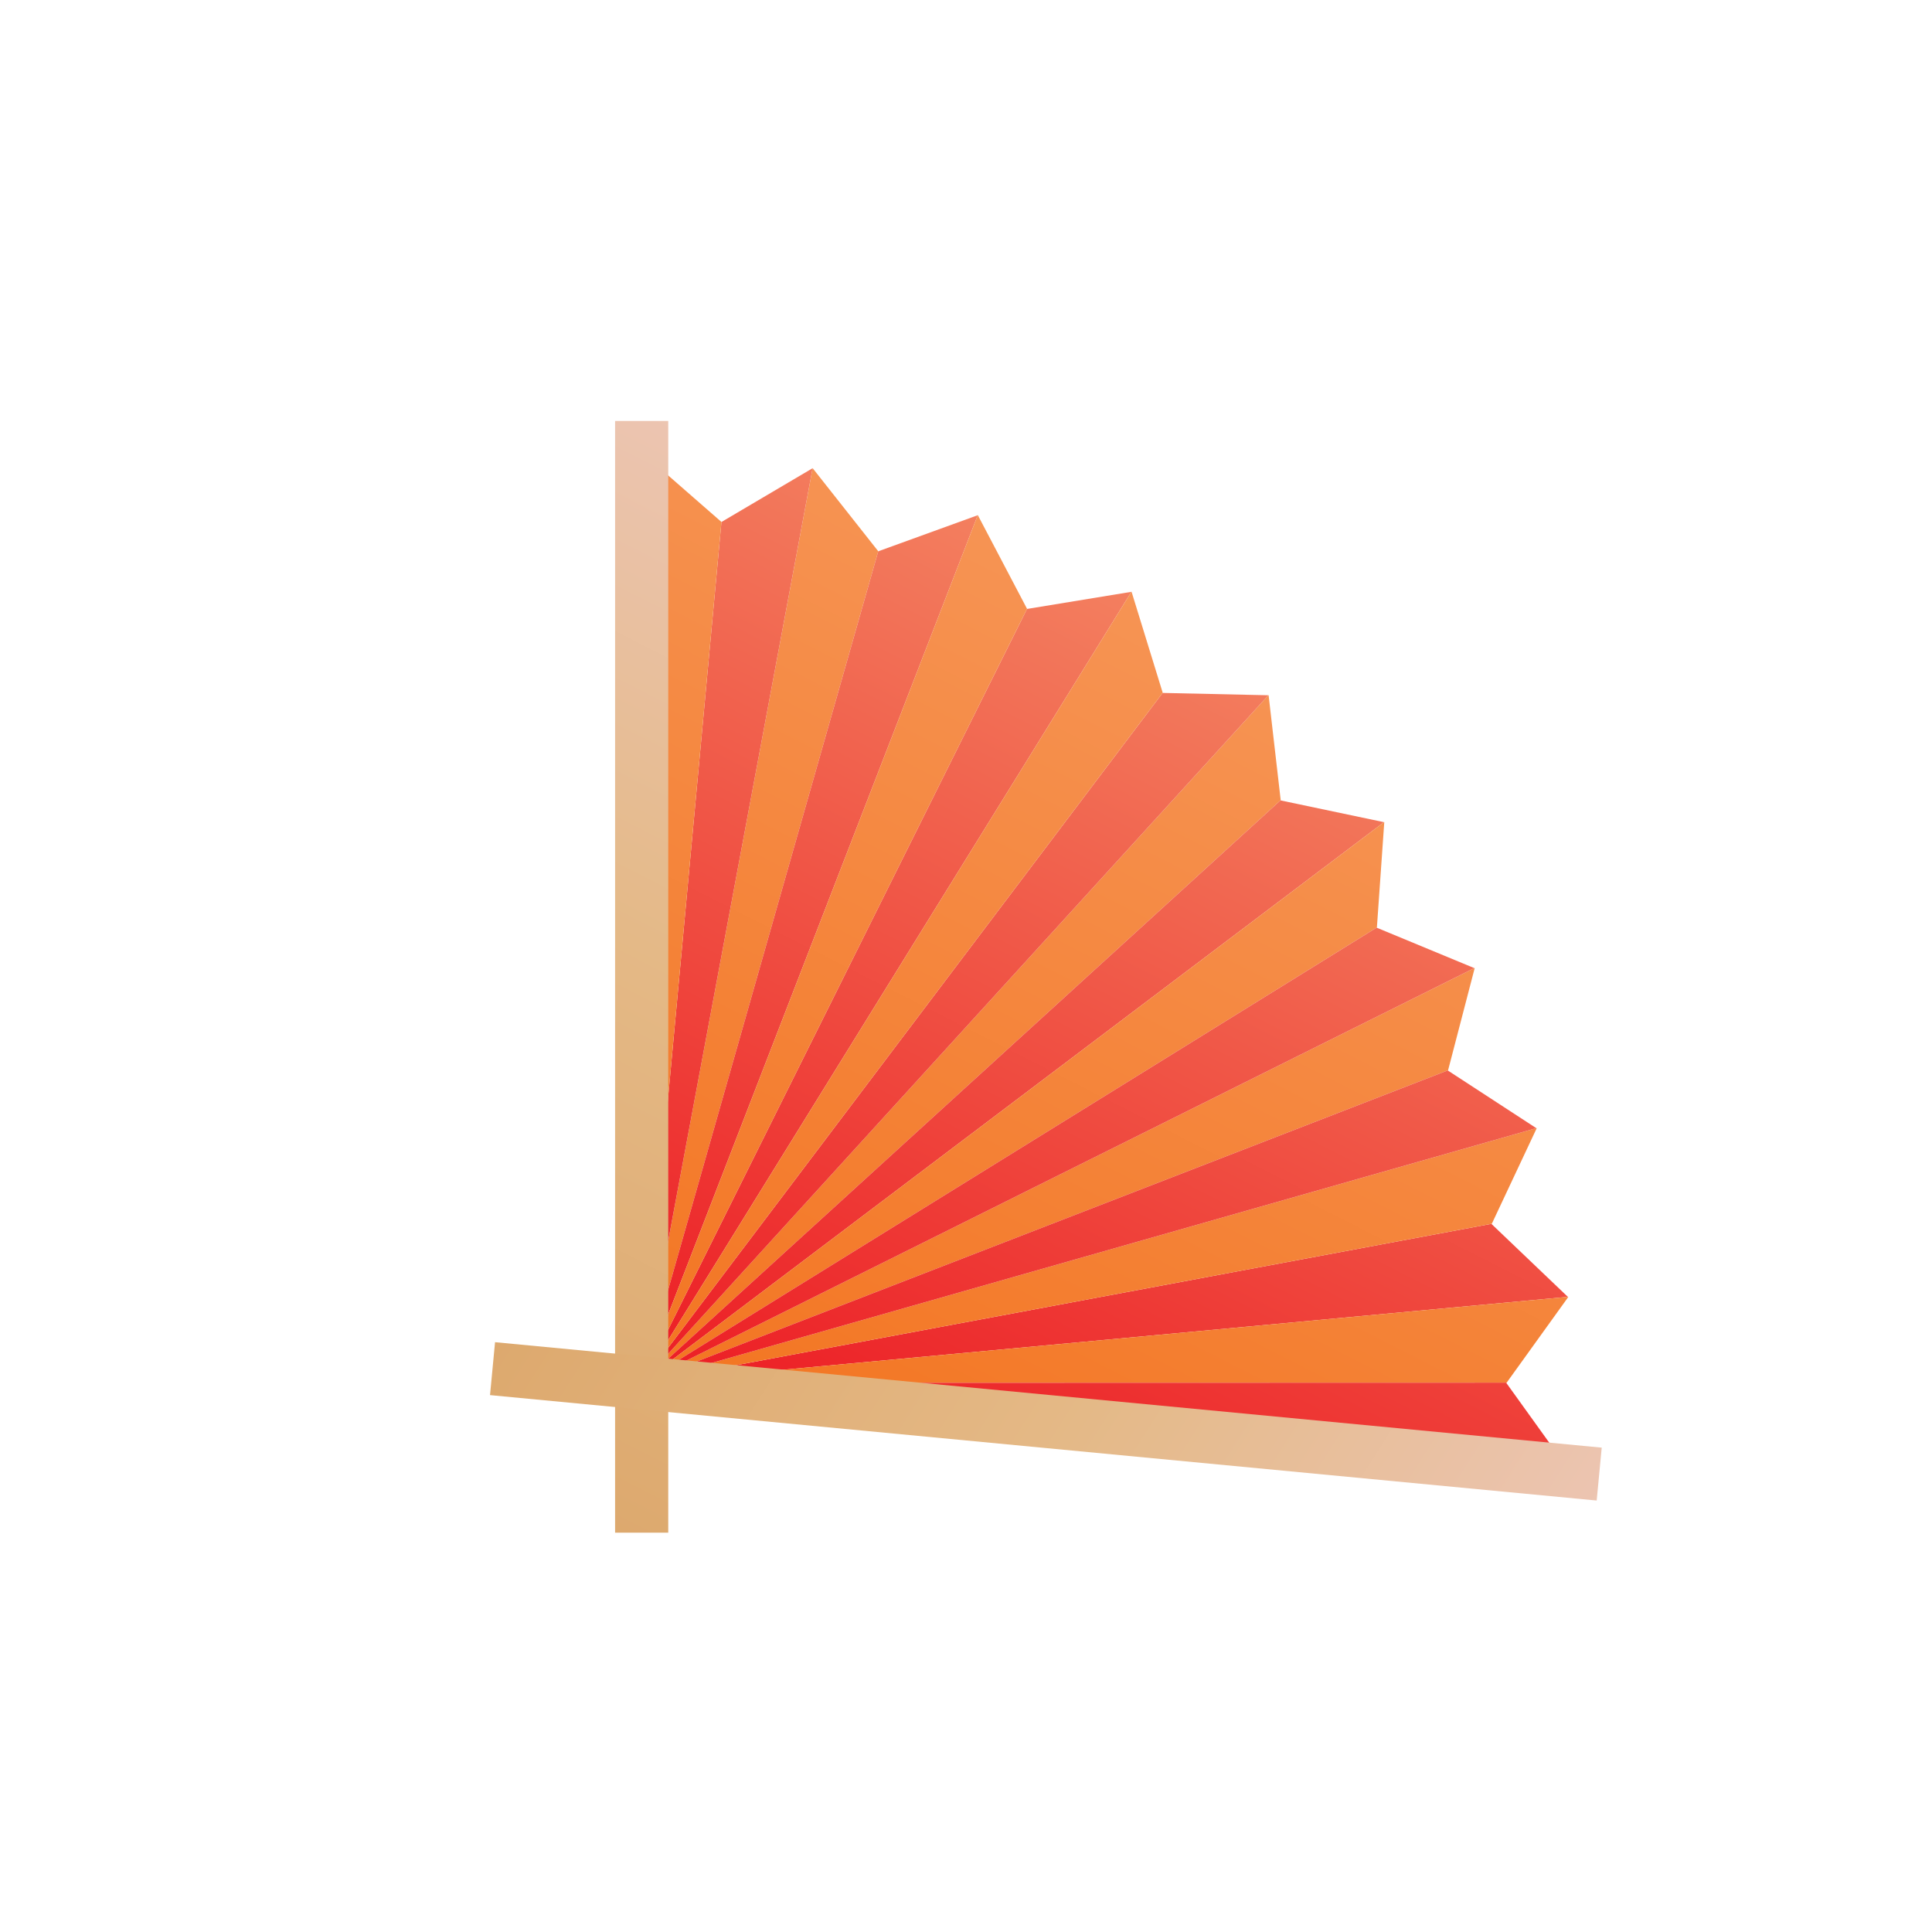
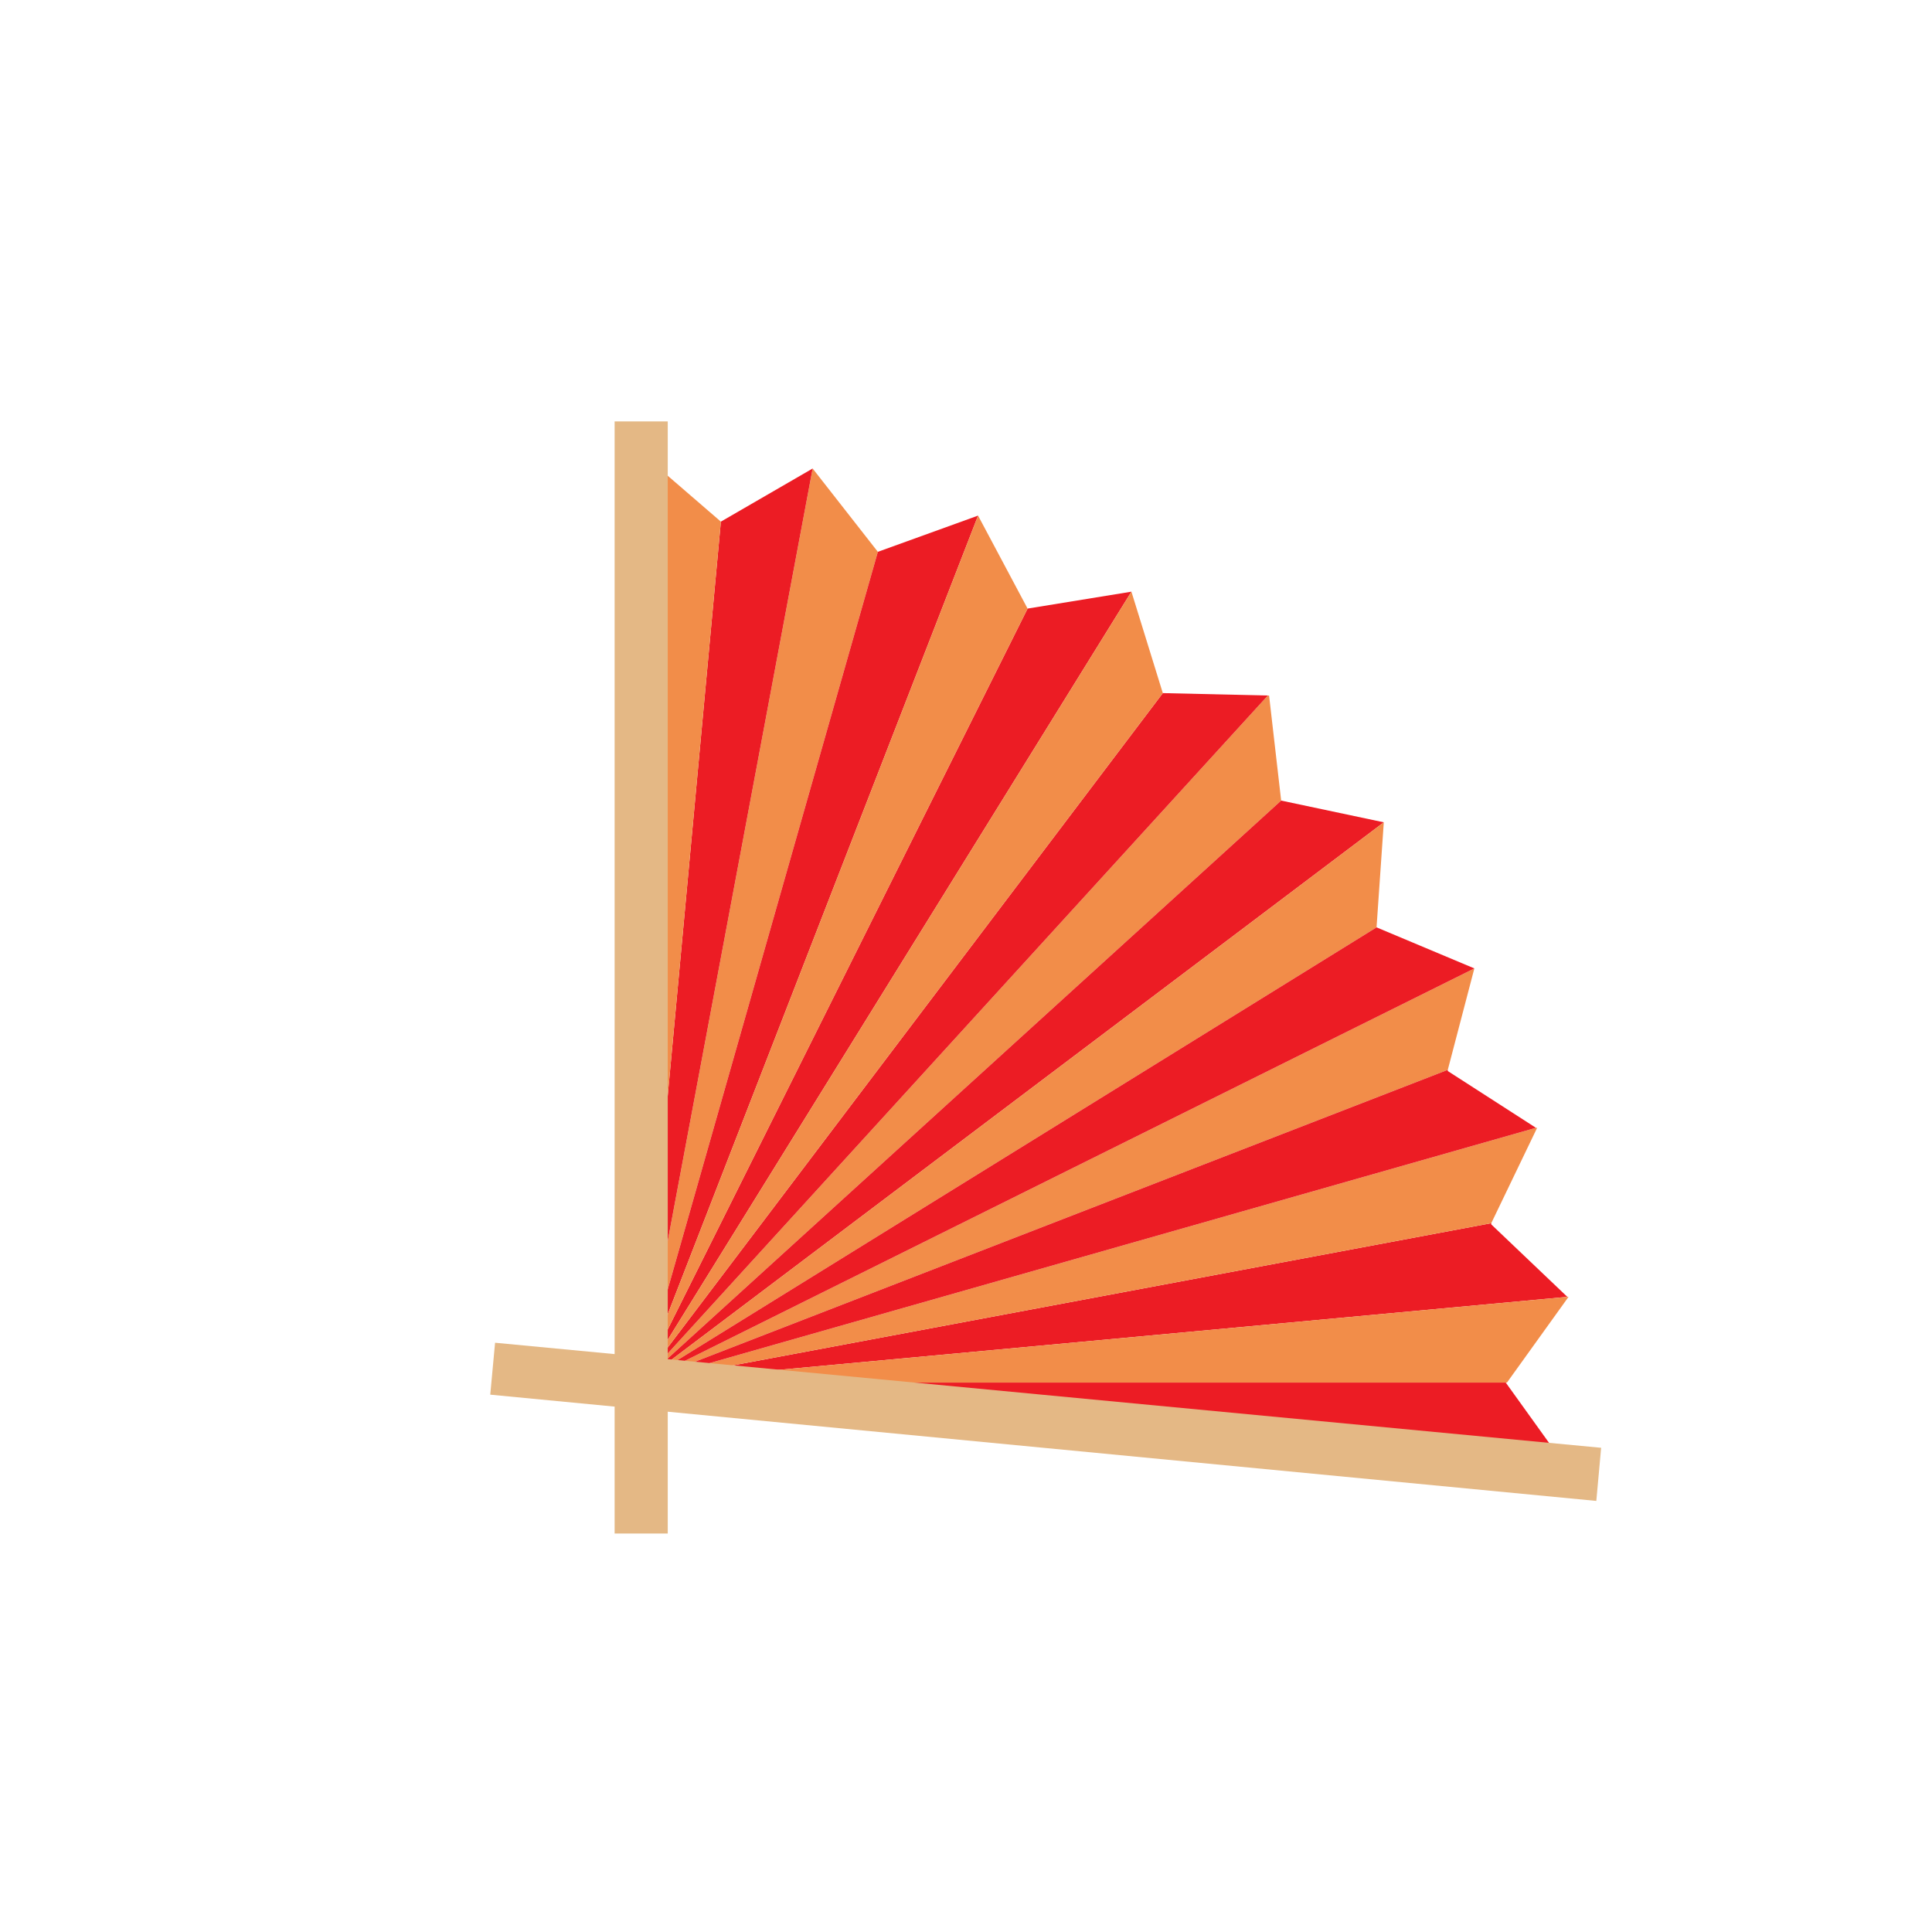
- <svg xmlns="http://www.w3.org/2000/svg" version="1.1" x="0px" y="0px" width="160px" height="160px" viewBox="0 0 160 160" enable-background="new 0 0 160 160" xml:space="preserve">
-   <linearGradient id="SVGID_1_" gradientUnits="userSpaceOnUse" x1="73.016" y1="57.988" x2="5.857" y2="196.089" gradientTransform="matrix(0.9998 0.0179 -0.0179 0.9998 18.5847 -11.8735)">
-     <stop offset="0" style="stop-color:#F37F5F" />
-     <stop offset="0.5" style="stop-color:#EC1C24" />
-     <stop offset="1" style="stop-color:#D0232A" />
-   </linearGradient>
-   <polygon fill="url(#SVGID_1_)" points="93.697,49.012 85.056,50.43 85.055,50.418 53.14,114.524" />
-   <linearGradient id="SVGID_2_" gradientUnits="userSpaceOnUse" x1="81.773" y1="62.231" x2="14.6" y2="200.359" gradientTransform="matrix(0.9998 0.0179 -0.0179 0.9998 18.5847 -11.8735)">
-     <stop offset="0" style="stop-color:#F69454" />
-     <stop offset="0.5" style="stop-color:#F37521" />
-     <stop offset="1" style="stop-color:#D4622A" />
-   </linearGradient>
-   <polygon fill="url(#SVGID_2_)" points="106.062,66.266 105.06,57.57 105.041,57.578 53.14,114.524" />
-   <linearGradient id="SVGID_3_" gradientUnits="userSpaceOnUse" x1="79.592" y1="61.172" x2="12.42" y2="199.298" gradientTransform="matrix(0.9998 0.0179 -0.0179 0.9998 18.5847 -11.8735)">
-     <stop offset="0" style="stop-color:#F37F5F" />
-     <stop offset="0.5" style="stop-color:#EC1C24" />
-     <stop offset="1" style="stop-color:#D0232A" />
-   </linearGradient>
-   <polygon fill="url(#SVGID_3_)" points="105.041,57.578 96.29,57.385 96.291,57.371 53.14,114.524" />
-   <linearGradient id="SVGID_4_" gradientUnits="userSpaceOnUse" x1="76.044" y1="59.444" x2="8.871" y2="197.571" gradientTransform="matrix(0.9998 0.0179 -0.0179 0.9998 18.5847 -11.8735)">
-     <stop offset="0" style="stop-color:#F69454" />
-     <stop offset="0.5" style="stop-color:#F37521" />
-     <stop offset="1" style="stop-color:#D4622A" />
-   </linearGradient>
-   <polygon fill="url(#SVGID_4_)" points="96.291,57.371 93.71,49.002 93.697,49.012 53.14,114.524" />
-   <linearGradient id="SVGID_5_" gradientUnits="userSpaceOnUse" x1="60.632" y1="51.95" x2="-6.541" y2="190.079" gradientTransform="matrix(0.9998 0.0179 -0.0179 0.9998 18.5847 -11.8735)">
-     <stop offset="0" style="stop-color:#F69454" />
-     <stop offset="0.5" style="stop-color:#F37521" />
-     <stop offset="1" style="stop-color:#D4622A" />
-   </linearGradient>
-   <polygon fill="url(#SVGID_5_)" points="72.733,45.652 67.3,38.772 67.298,38.774 53.14,114.524" />
-   <linearGradient id="SVGID_6_" gradientUnits="userSpaceOnUse" x1="64.213" y1="53.69" x2="-2.961" y2="191.821" gradientTransform="matrix(0.9998 0.0179 -0.0179 0.9998 18.5847 -11.8735)">
-     <stop offset="0" style="stop-color:#F37F5F" />
-     <stop offset="0.5" style="stop-color:#EC1C24" />
-     <stop offset="1" style="stop-color:#D0232A" />
-   </linearGradient>
-   <polygon fill="url(#SVGID_6_)" points="80.972,42.668 72.734,45.656 72.733,45.652 53.14,114.524" />
-   <linearGradient id="SVGID_7_" gradientUnits="userSpaceOnUse" x1="66.906" y1="55.001" x2="-0.267" y2="193.129" gradientTransform="matrix(0.9998 0.0179 -0.0179 0.9998 18.5847 -11.8735)">
-     <stop offset="0" style="stop-color:#F69454" />
-     <stop offset="0.5" style="stop-color:#F37521" />
-     <stop offset="1" style="stop-color:#D4622A" />
-   </linearGradient>
-   <polygon fill="url(#SVGID_7_)" points="85.055,50.418 80.98,42.662 80.972,42.668 53.14,114.524" />
-   <linearGradient id="SVGID_8_" gradientUnits="userSpaceOnUse" x1="91.888" y1="67.154" x2="24.718" y2="205.276" gradientTransform="matrix(0.9998 0.0179 -0.0179 0.9998 18.5847 -11.8735)">
-     <stop offset="0" style="stop-color:#F69454" />
-     <stop offset="0.5" style="stop-color:#F37521" />
-     <stop offset="1" style="stop-color:#D4622A" />
-   </linearGradient>
-   <polygon fill="url(#SVGID_8_)" points="119.924,88.637 122.128,80.174 122.094,80.174 53.14,114.524" />
-   <linearGradient id="SVGID_9_" gradientUnits="userSpaceOnUse" x1="101.762" y1="66.681" x2="30.443" y2="213.335" gradientTransform="matrix(0.9998 0.0179 -0.0179 0.9998 18.5847 -11.8735)">
-     <stop offset="0" style="stop-color:#F37F5F" />
-     <stop offset="0.5" style="stop-color:#EC1C24" />
-     <stop offset="1" style="stop-color:#D0232A" />
-   </linearGradient>
-   <polygon fill="url(#SVGID_9_)" points="129.841,107.399 123.523,101.367 123.546,101.346 53.14,114.524" />
-   <linearGradient id="SVGID_10_" gradientUnits="userSpaceOnUse" x1="85.572" y1="64.081" x2="18.4" y2="202.205" gradientTransform="matrix(0.9998 0.0179 -0.0179 0.9998 18.5847 -11.8735)">
-     <stop offset="0" style="stop-color:#F37F5F" />
-     <stop offset="0.5" style="stop-color:#EC1C24" />
-     <stop offset="1" style="stop-color:#D0232A" />
-   </linearGradient>
-   <polygon fill="url(#SVGID_10_)" points="114.615,68.088 106.056,66.287 106.062,66.266 53.14,114.524" />
-   <linearGradient id="SVGID_11_" gradientUnits="userSpaceOnUse" x1="95.931" y1="69.12" x2="28.761" y2="207.242" gradientTransform="matrix(0.9998 0.0179 -0.0179 0.9998 18.5847 -11.8735)">
-     <stop offset="0" style="stop-color:#F69454" />
-     <stop offset="0.5" style="stop-color:#F37521" />
-     <stop offset="1" style="stop-color:#D4622A" />
-   </linearGradient>
-   <polygon fill="url(#SVGID_11_)" points="123.546,101.346 127.264,93.434 127.228,93.428 53.14,114.524" />
-   <linearGradient id="SVGID_12_" gradientUnits="userSpaceOnUse" x1="99.705" y1="70.957" x2="32.536" y2="209.076" gradientTransform="matrix(0.9998 0.0179 -0.0179 0.9998 18.5847 -11.8735)">
-     <stop offset="0" style="stop-color:#F69454" />
-     <stop offset="0.5" style="stop-color:#F37521" />
-     <stop offset="1" style="stop-color:#D4622A" />
-   </linearGradient>
-   <polygon fill="url(#SVGID_12_)" points="124.775,114.506 129.878,107.412 129.841,107.399 53.14,114.524" />
-   <linearGradient id="SVGID_13_" gradientUnits="userSpaceOnUse" x1="87.115" y1="64.831" x2="19.943" y2="202.956" gradientTransform="matrix(0.9998 0.0179 -0.0179 0.9998 18.5847 -11.8735)">
-     <stop offset="0" style="stop-color:#F69454" />
-     <stop offset="0.5" style="stop-color:#F37521" />
-     <stop offset="1" style="stop-color:#D4622A" />
-   </linearGradient>
-   <polygon fill="url(#SVGID_13_)" points="114.029,76.809 114.64,68.082 114.615,68.088 53.14,114.524" />
-   <linearGradient id="SVGID_14_" gradientUnits="userSpaceOnUse" x1="96.407" y1="67.788" x2="28.007" y2="208.438" gradientTransform="matrix(0.9998 0.0179 -0.0179 0.9998 18.5847 -11.8735)">
-     <stop offset="0" style="stop-color:#F37F5F" />
-     <stop offset="0.5" style="stop-color:#EC1C24" />
-     <stop offset="1" style="stop-color:#D0232A" />
-   </linearGradient>
-   <polygon fill="url(#SVGID_14_)" points="127.228,93.428 119.908,88.658 119.924,88.637 53.14,114.524" />
-   <linearGradient id="SVGID_15_" gradientUnits="userSpaceOnUse" x1="91.033" y1="66.738" x2="23.863" y2="204.86" gradientTransform="matrix(0.9998 0.0179 -0.0179 0.9998 18.5847 -11.8735)">
-     <stop offset="0" style="stop-color:#F37F5F" />
-     <stop offset="0.5" style="stop-color:#EC1C24" />
-     <stop offset="1" style="stop-color:#D0232A" />
-   </linearGradient>
-   <polygon fill="url(#SVGID_15_)" points="122.094,80.174 114.019,76.83 114.029,76.809 53.14,114.524" />
-   <linearGradient id="SVGID_16_" gradientUnits="userSpaceOnUse" x1="58.513" y1="50.918" x2="-8.661" y2="189.049" gradientTransform="matrix(0.9998 0.0179 -0.0179 0.9998 18.5847 -11.8735)">
-     <stop offset="0" style="stop-color:#F37F5F" />
-     <stop offset="0.5" style="stop-color:#EC1C24" />
-     <stop offset="1" style="stop-color:#D0232A" />
-   </linearGradient>
-   <polygon fill="url(#SVGID_16_)" points="67.298,38.774 59.748,43.229 59.747,43.225 53.14,114.524" />
-   <linearGradient id="SVGID_17_" gradientUnits="userSpaceOnUse" x1="54.691" y1="49.058" x2="-12.485" y2="187.191" gradientTransform="matrix(0.9998 0.0179 -0.0179 0.9998 18.5847 -11.8735)">
-     <stop offset="0" style="stop-color:#F69454" />
-     <stop offset="0.5" style="stop-color:#F37521" />
-     <stop offset="1" style="stop-color:#D4622A" />
-   </linearGradient>
-   <polygon fill="url(#SVGID_17_)" points="59.747,43.225 53.142,37.457 53.14,37.461 53.14,114.524" />
-   <linearGradient id="SVGID_18_" gradientUnits="userSpaceOnUse" x1="106.011" y1="65.308" x2="31.986" y2="217.525" gradientTransform="matrix(0.9998 0.0179 -0.0179 0.9998 18.5847 -11.8735)">
-     <stop offset="0" style="stop-color:#F37F5F" />
-     <stop offset="0.5" style="stop-color:#EC1C24" />
-     <stop offset="1" style="stop-color:#D0232A" />
-   </linearGradient>
-   <polygon fill="url(#SVGID_18_)" points="124.775,114.506 53.14,114.524 129.837,121.611 124.744,114.525" />
-   <linearGradient id="SVGID_19_" gradientUnits="userSpaceOnUse" x1="74.32" y1="39.262" x2="34.085" y2="118.356">
-     <stop offset="0" style="stop-color:#EDC6B6" />
-     <stop offset="0.5" style="stop-color:#E4B987" />
-     <stop offset="0.527" style="stop-color:#E4B885" />
-     <stop offset="1" style="stop-color:#DDA96E" />
-   </linearGradient>
-   <rect x="50.939" y="34.863" fill="url(#SVGID_19_)" width="4.402" height="92.066" />
-   <linearGradient id="SVGID_20_" gradientUnits="userSpaceOnUse" x1="-200.477" y1="1617.148" x2="-240.713" y2="1696.243" gradientTransform="matrix(-0.0948 0.9955 -0.9955 -0.0948 1716.919 495.6239)">
-     <stop offset="0" style="stop-color:#EDC6B6" />
-     <stop offset="0.5" style="stop-color:#E4B987" />
-     <stop offset="0.527" style="stop-color:#E4B885" />
-     <stop offset="1" style="stop-color:#DDA96E" />
-   </linearGradient>
-   <polygon fill="url(#SVGID_20_)" points="132.231,124.268 132.648,119.887 40.998,111.154 40.581,115.537" />
+ <svg xmlns="http://www.w3.org/2000/svg" version="1.1" width="160px" height="160px" viewBox="-219 321 160 160">
+   <polygon fill="#EC1C24" points="-125.3,370 -133.9,371.4 -133.9,371.4 -165.9,435.5 " />
+   <polygon fill="#F28D49" points="-112.9,387.3 -113.9,378.6 -114,378.6 -165.9,435.5 " />
+   <polygon fill="#EC1C24" points="-114,378.6 -122.7,378.4 -122.7,378.4 -165.9,435.5 " />
+   <polygon fill="#F28D49" points="-122.7,378.4 -125.3,370 -125.3,370 -165.9,435.5 " />
+   <polygon fill="#F28D49" points="-146.3,366.7 -151.7,359.8 -151.7,359.8 -165.9,435.5 " />
+   <polygon fill="#EC1C24" points="-138,363.7 -146.3,366.7 -146.3,366.7 -165.9,435.5 " />
+   <polygon fill="#F28D49" points="-133.9,371.4 -138,363.7 -138,363.7 -165.9,435.5 " />
+   <polygon fill="#F28D49" points="-99.1,409.6 -96.9,401.2 -96.9,401.2 -165.9,435.5 " />
+   <polygon fill="#EC1C24" points="-89.2,428.4 -95.5,422.4 -95.5,422.3 -165.9,435.5 " />
+   <polygon fill="#EC1C24" points="-104.4,389.1 -112.9,387.3 -112.9,387.3 -165.9,435.5 " />
+   <polygon fill="#F28D49" points="-95.5,422.3 -91.7,414.4 -91.8,414.4 -165.9,435.5 " />
+   <polygon fill="#F28D49" points="-94.2,435.5 -89.1,428.4 -89.2,428.4 -165.9,435.5 " />
+   <polygon fill="#F28D49" points="-105,397.8 -104.4,389.1 -104.4,389.1 -165.9,435.5 " />
+   <polygon fill="#EC1C24" points="-91.8,414.4 -99.1,409.7 -99.1,409.6 -165.9,435.5 " />
+   <polygon fill="#EC1C24" points="-96.9,401.2 -105,397.8 -105,397.8 -165.9,435.5 " />
+   <polygon fill="#EC1C24" points="-151.7,359.8 -159.3,364.2 -159.3,364.2 -165.9,435.5 " />
+   <polygon fill="#F28D49" points="-159.3,364.2 -165.9,358.5 -165.9,358.5 -165.9,435.5 " />
+   <polygon fill="#EC1C24" points="-94.2,435.5 -165.9,435.5 -89.2,442.6 -94.3,435.5 " />
+   <rect x="-168.1" y="355.9" fill="#E4B885" width="4.4" height="92.1" />
+   <polygon fill="#E4B885" points="-86.8,445.3 -86.4,440.9 -178,432.2 -178.4,436.5 " />
</svg>
